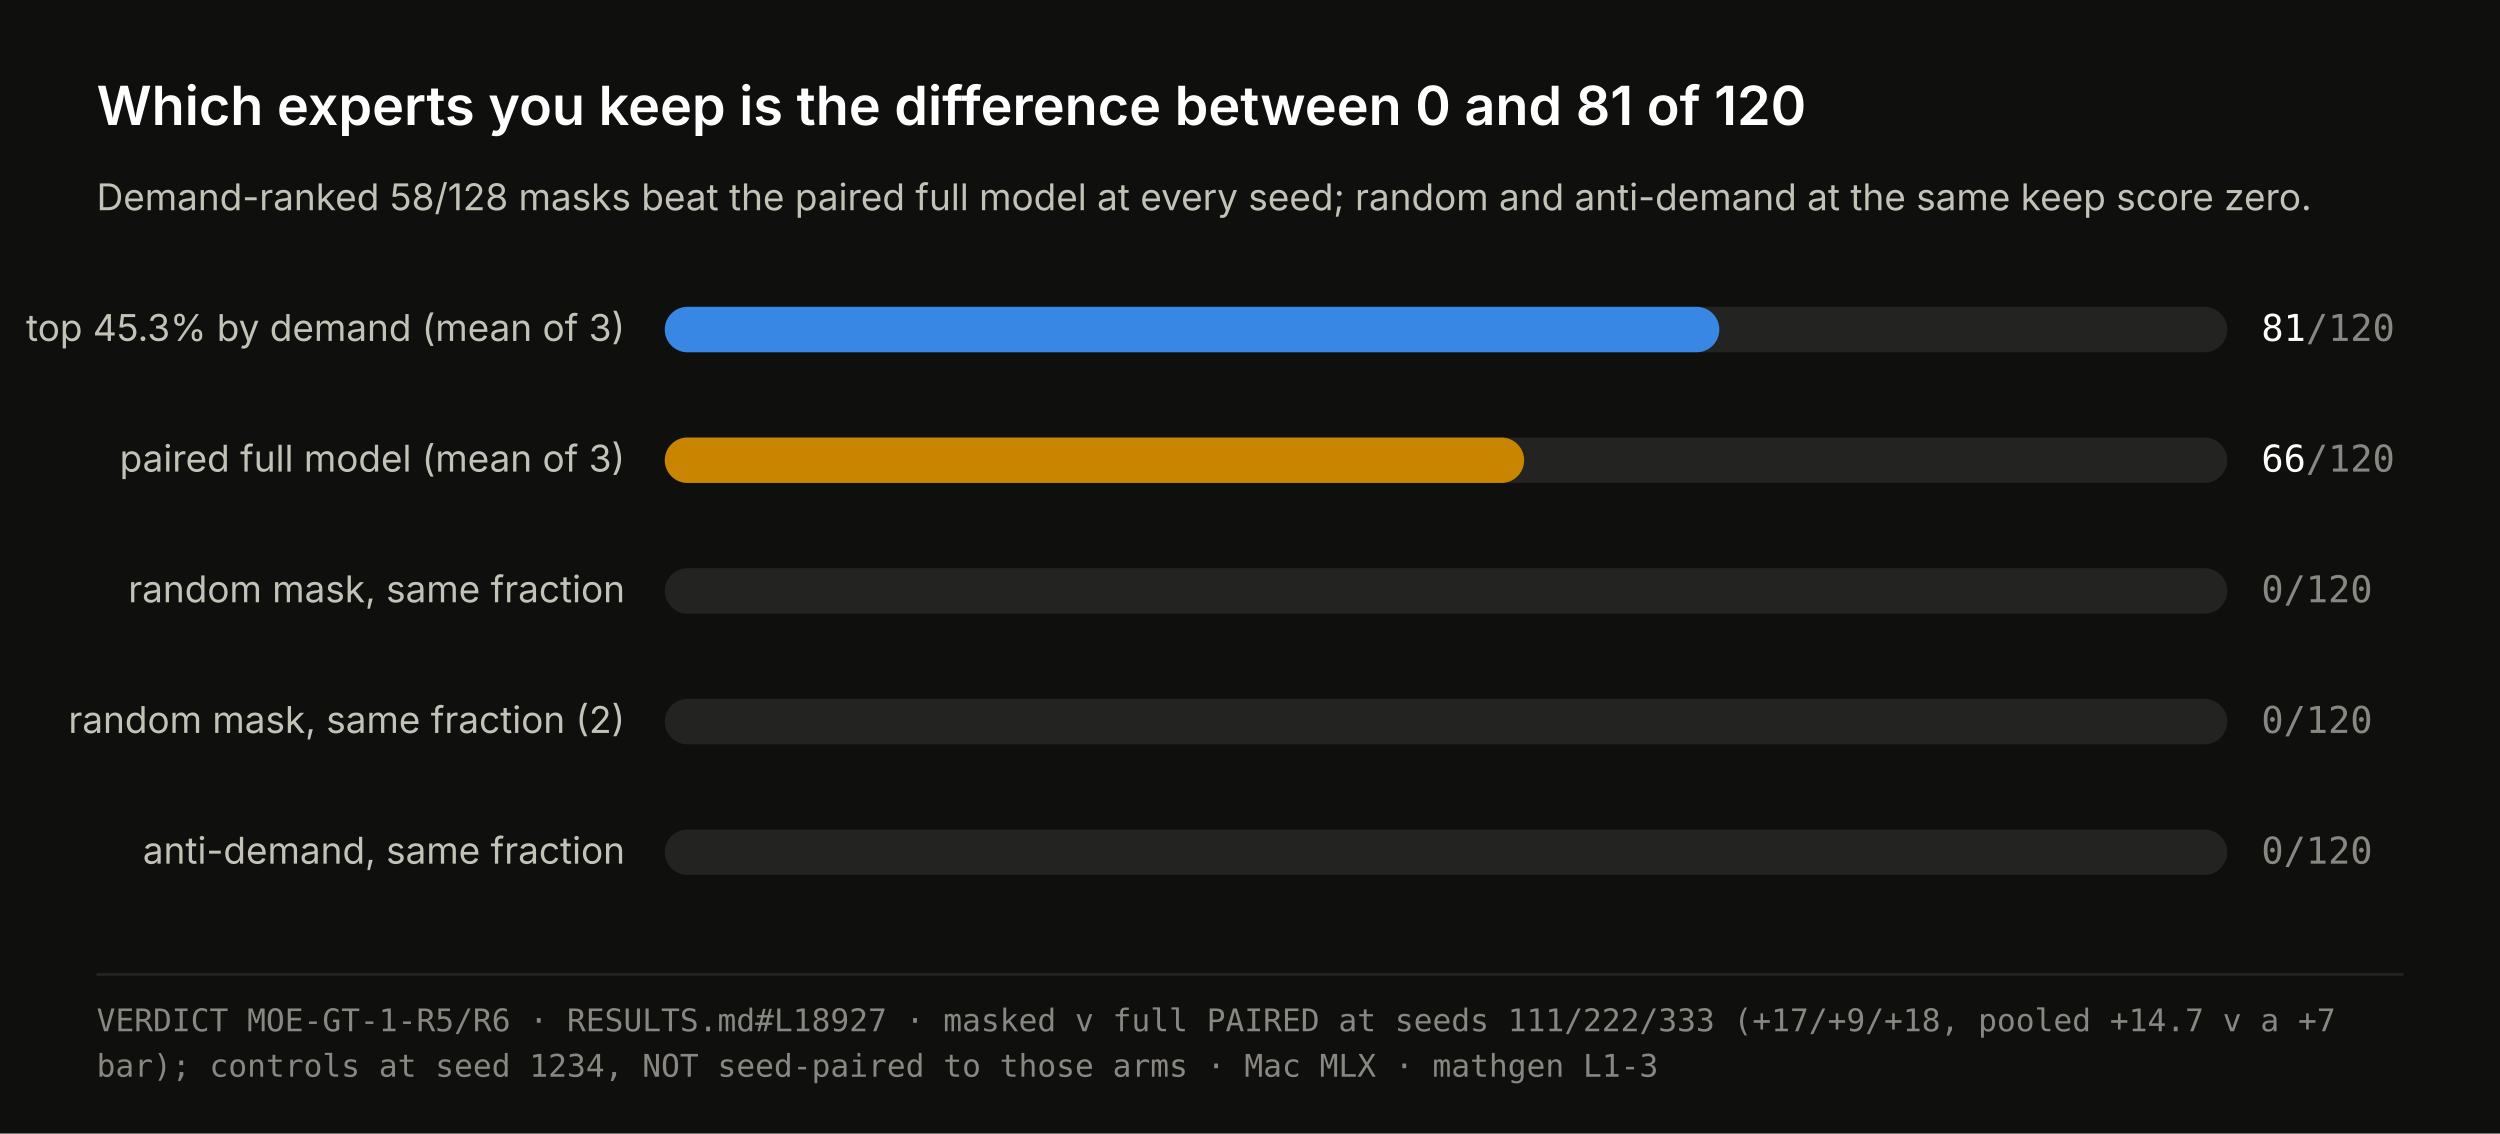
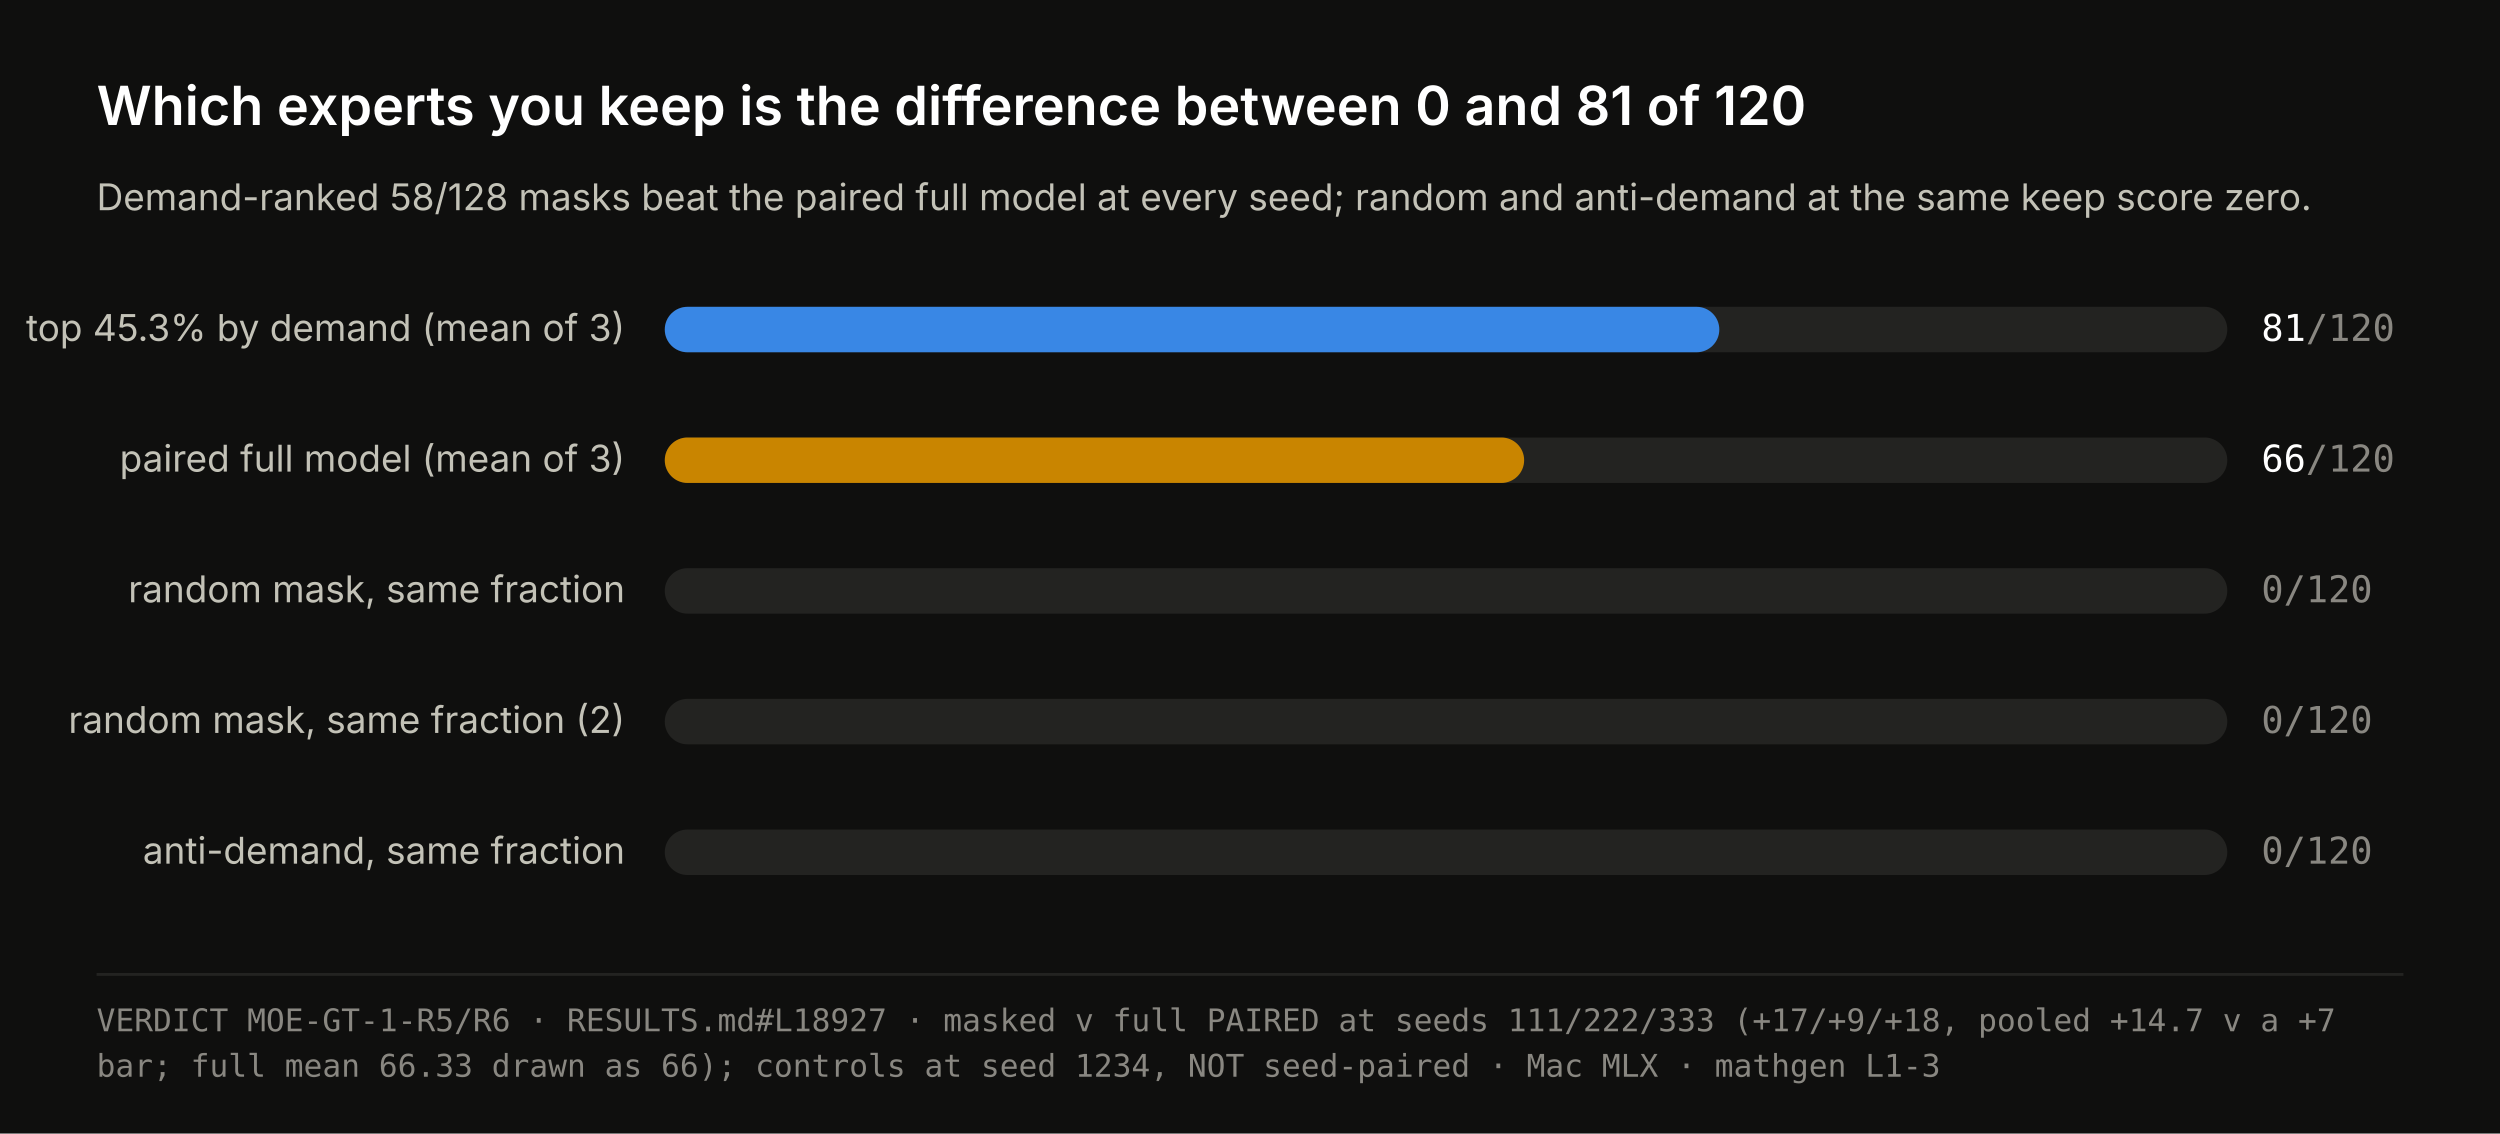
<svg xmlns="http://www.w3.org/2000/svg" width="880" height="399" viewBox="0 0 880 399" role="img">
  <rect width="880" height="399" fill="#0f0f0e" />
  <text x="34" y="44" font-family="Inter, -apple-system, BlinkMacSystemFont, 'Segoe UI', sans-serif" font-size="19" font-weight="600" fill="#ffffff">Which experts you keep is the difference between 0 and 81 of 120</text>
  <text x="34" y="74" font-family="Inter, -apple-system, BlinkMacSystemFont, 'Segoe UI', sans-serif" font-size="13" fill="#c3c2b7">Demand-ranked 58/128 masks beat the paired full model at every seed; random and anti-demand at the same keep score zero.</text>
  <text x="220" y="120" text-anchor="end" font-family="Inter, -apple-system, BlinkMacSystemFont, 'Segoe UI', sans-serif" font-size="13" fill="#c3c2b7">top 45.3% by demand (mean of 3)</text>
  <rect x="234" y="108" width="550" height="16" rx="8" fill="#232321" />
  <rect x="234" y="108" width="371.2" height="16" rx="8" fill="#3987e5" />
  <text x="796" y="120" font-family="'JetBrains Mono', ui-monospace, SFMono-Regular, Menlo, monospace" font-size="13" font-weight="500" fill="#ffffff">81<tspan fill="#898781">/120</tspan>
  </text>
  <text x="220" y="166" text-anchor="end" font-family="Inter, -apple-system, BlinkMacSystemFont, 'Segoe UI', sans-serif" font-size="13" fill="#c3c2b7">paired full model (mean of 3)</text>
  <rect x="234" y="154" width="550" height="16" rx="8" fill="#232321" />
  <rect x="234" y="154" width="302.5" height="16" rx="8" fill="#c98500" />
  <text x="796" y="166" font-family="'JetBrains Mono', ui-monospace, SFMono-Regular, Menlo, monospace" font-size="13" font-weight="500" fill="#ffffff">66<tspan fill="#898781">/120</tspan>
  </text>
  <text x="220" y="212" text-anchor="end" font-family="Inter, -apple-system, BlinkMacSystemFont, 'Segoe UI', sans-serif" font-size="13" fill="#c3c2b7">random mask, same fraction</text>
  <rect x="234" y="200" width="550" height="16" rx="8" fill="#232321" />
  <text x="796" y="212" font-family="'JetBrains Mono', ui-monospace, SFMono-Regular, Menlo, monospace" font-size="13" font-weight="500" fill="#898781">0<tspan fill="#898781">/120</tspan>
  </text>
  <text x="220" y="258" text-anchor="end" font-family="Inter, -apple-system, BlinkMacSystemFont, 'Segoe UI', sans-serif" font-size="13" fill="#c3c2b7">random mask, same fraction (2)</text>
  <rect x="234" y="246" width="550" height="16" rx="8" fill="#232321" />
  <text x="796" y="258" font-family="'JetBrains Mono', ui-monospace, SFMono-Regular, Menlo, monospace" font-size="13" font-weight="500" fill="#898781">0<tspan fill="#898781">/120</tspan>
  </text>
  <text x="220" y="304" text-anchor="end" font-family="Inter, -apple-system, BlinkMacSystemFont, 'Segoe UI', sans-serif" font-size="13" fill="#c3c2b7">anti-demand, same fraction</text>
  <rect x="234" y="292" width="550" height="16" rx="8" fill="#232321" />
  <text x="796" y="304" font-family="'JetBrains Mono', ui-monospace, SFMono-Regular, Menlo, monospace" font-size="13" font-weight="500" fill="#898781">0<tspan fill="#898781">/120</tspan>
  </text>
  <line x1="34" y1="343" x2="846" y2="343" stroke="#232321" stroke-width="1" />
  <text x="34" y="363" font-family="'JetBrains Mono', ui-monospace, SFMono-Regular, Menlo, monospace" font-size="11" fill="#898781">VERDICT MOE-GT-1-R5/R6 · RESULTS.md#L18927 · masked v full PAIRED at seeds 111/222/333 (+17/+9/+18, pooled +14.7 v a +7</text>
-   <text x="34" y="379" font-family="'JetBrains Mono', ui-monospace, SFMono-Regular, Menlo, monospace" font-size="11" fill="#898781">bar); controls at seed 1234, NOT seed-paired to those arms · Mac MLX · mathgen L1-3</text>
+   <text x="34" y="379" font-family="'JetBrains Mono', ui-monospace, SFMono-Regular, Menlo, monospace" font-size="11" fill="#898781">bar; full mean 66.33 drawn as 66); controls at seed 1234, NOT seed-paired · Mac MLX · mathgen L1-3</text>
</svg>
